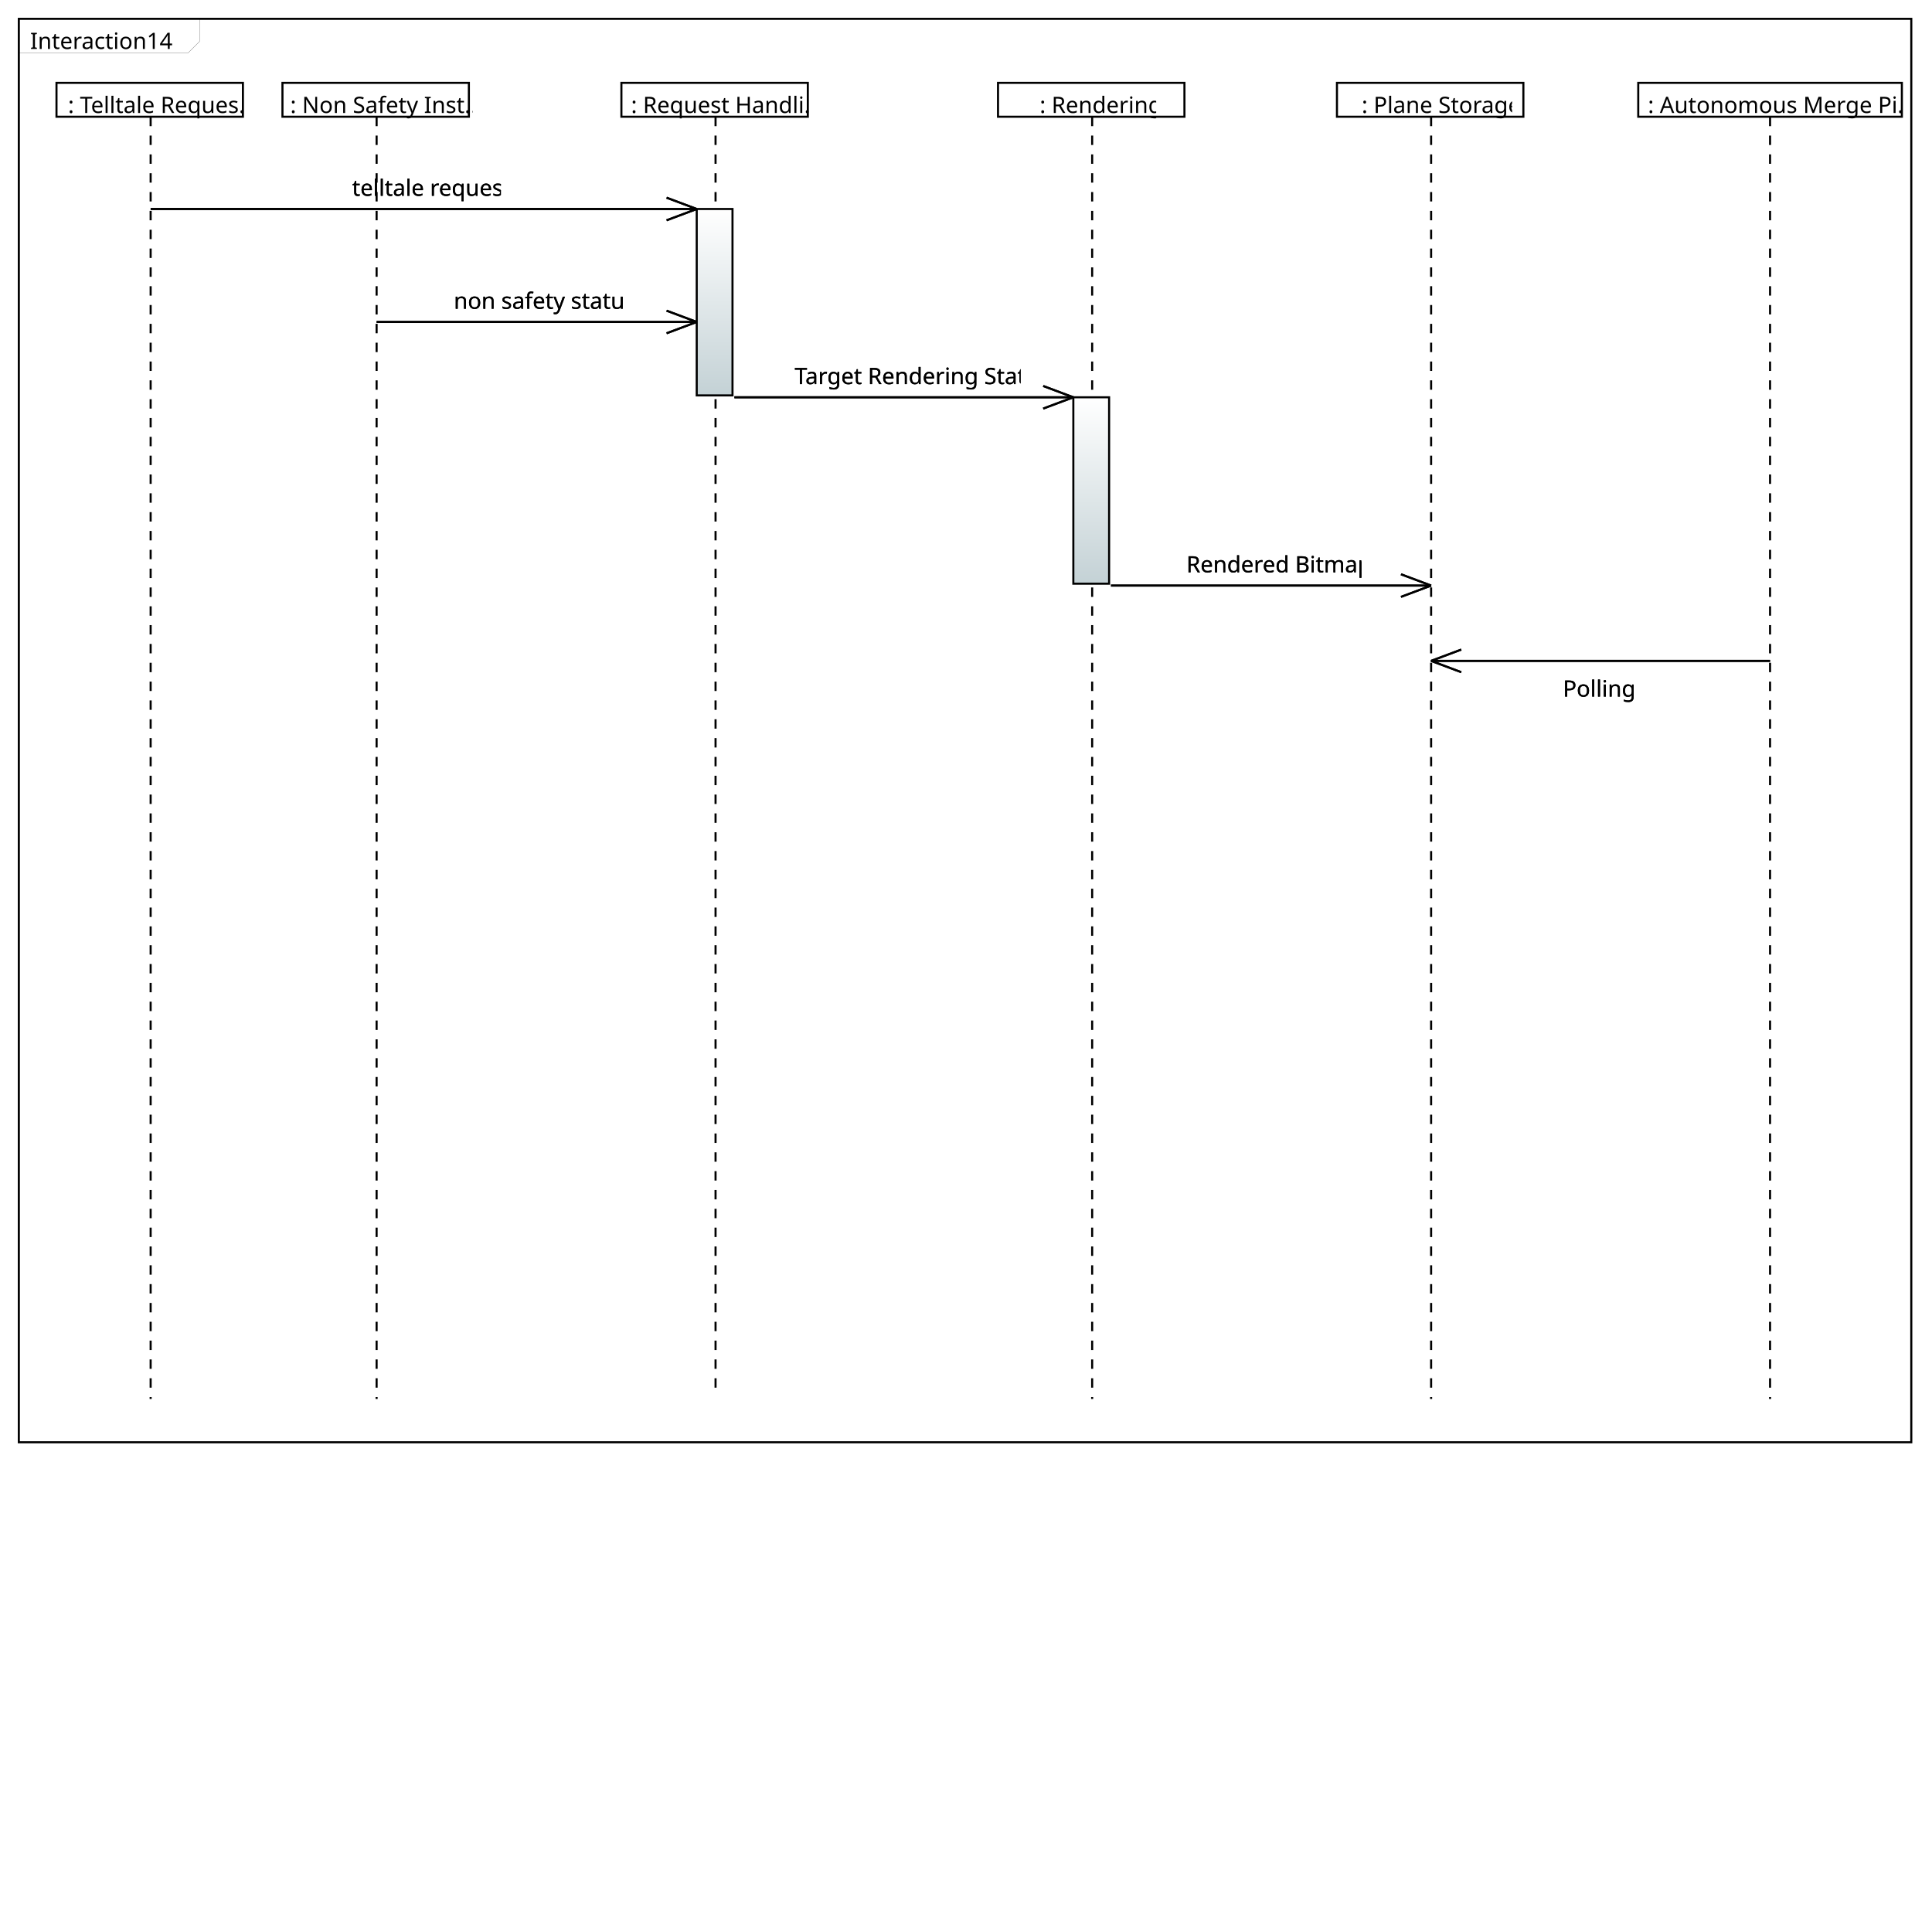
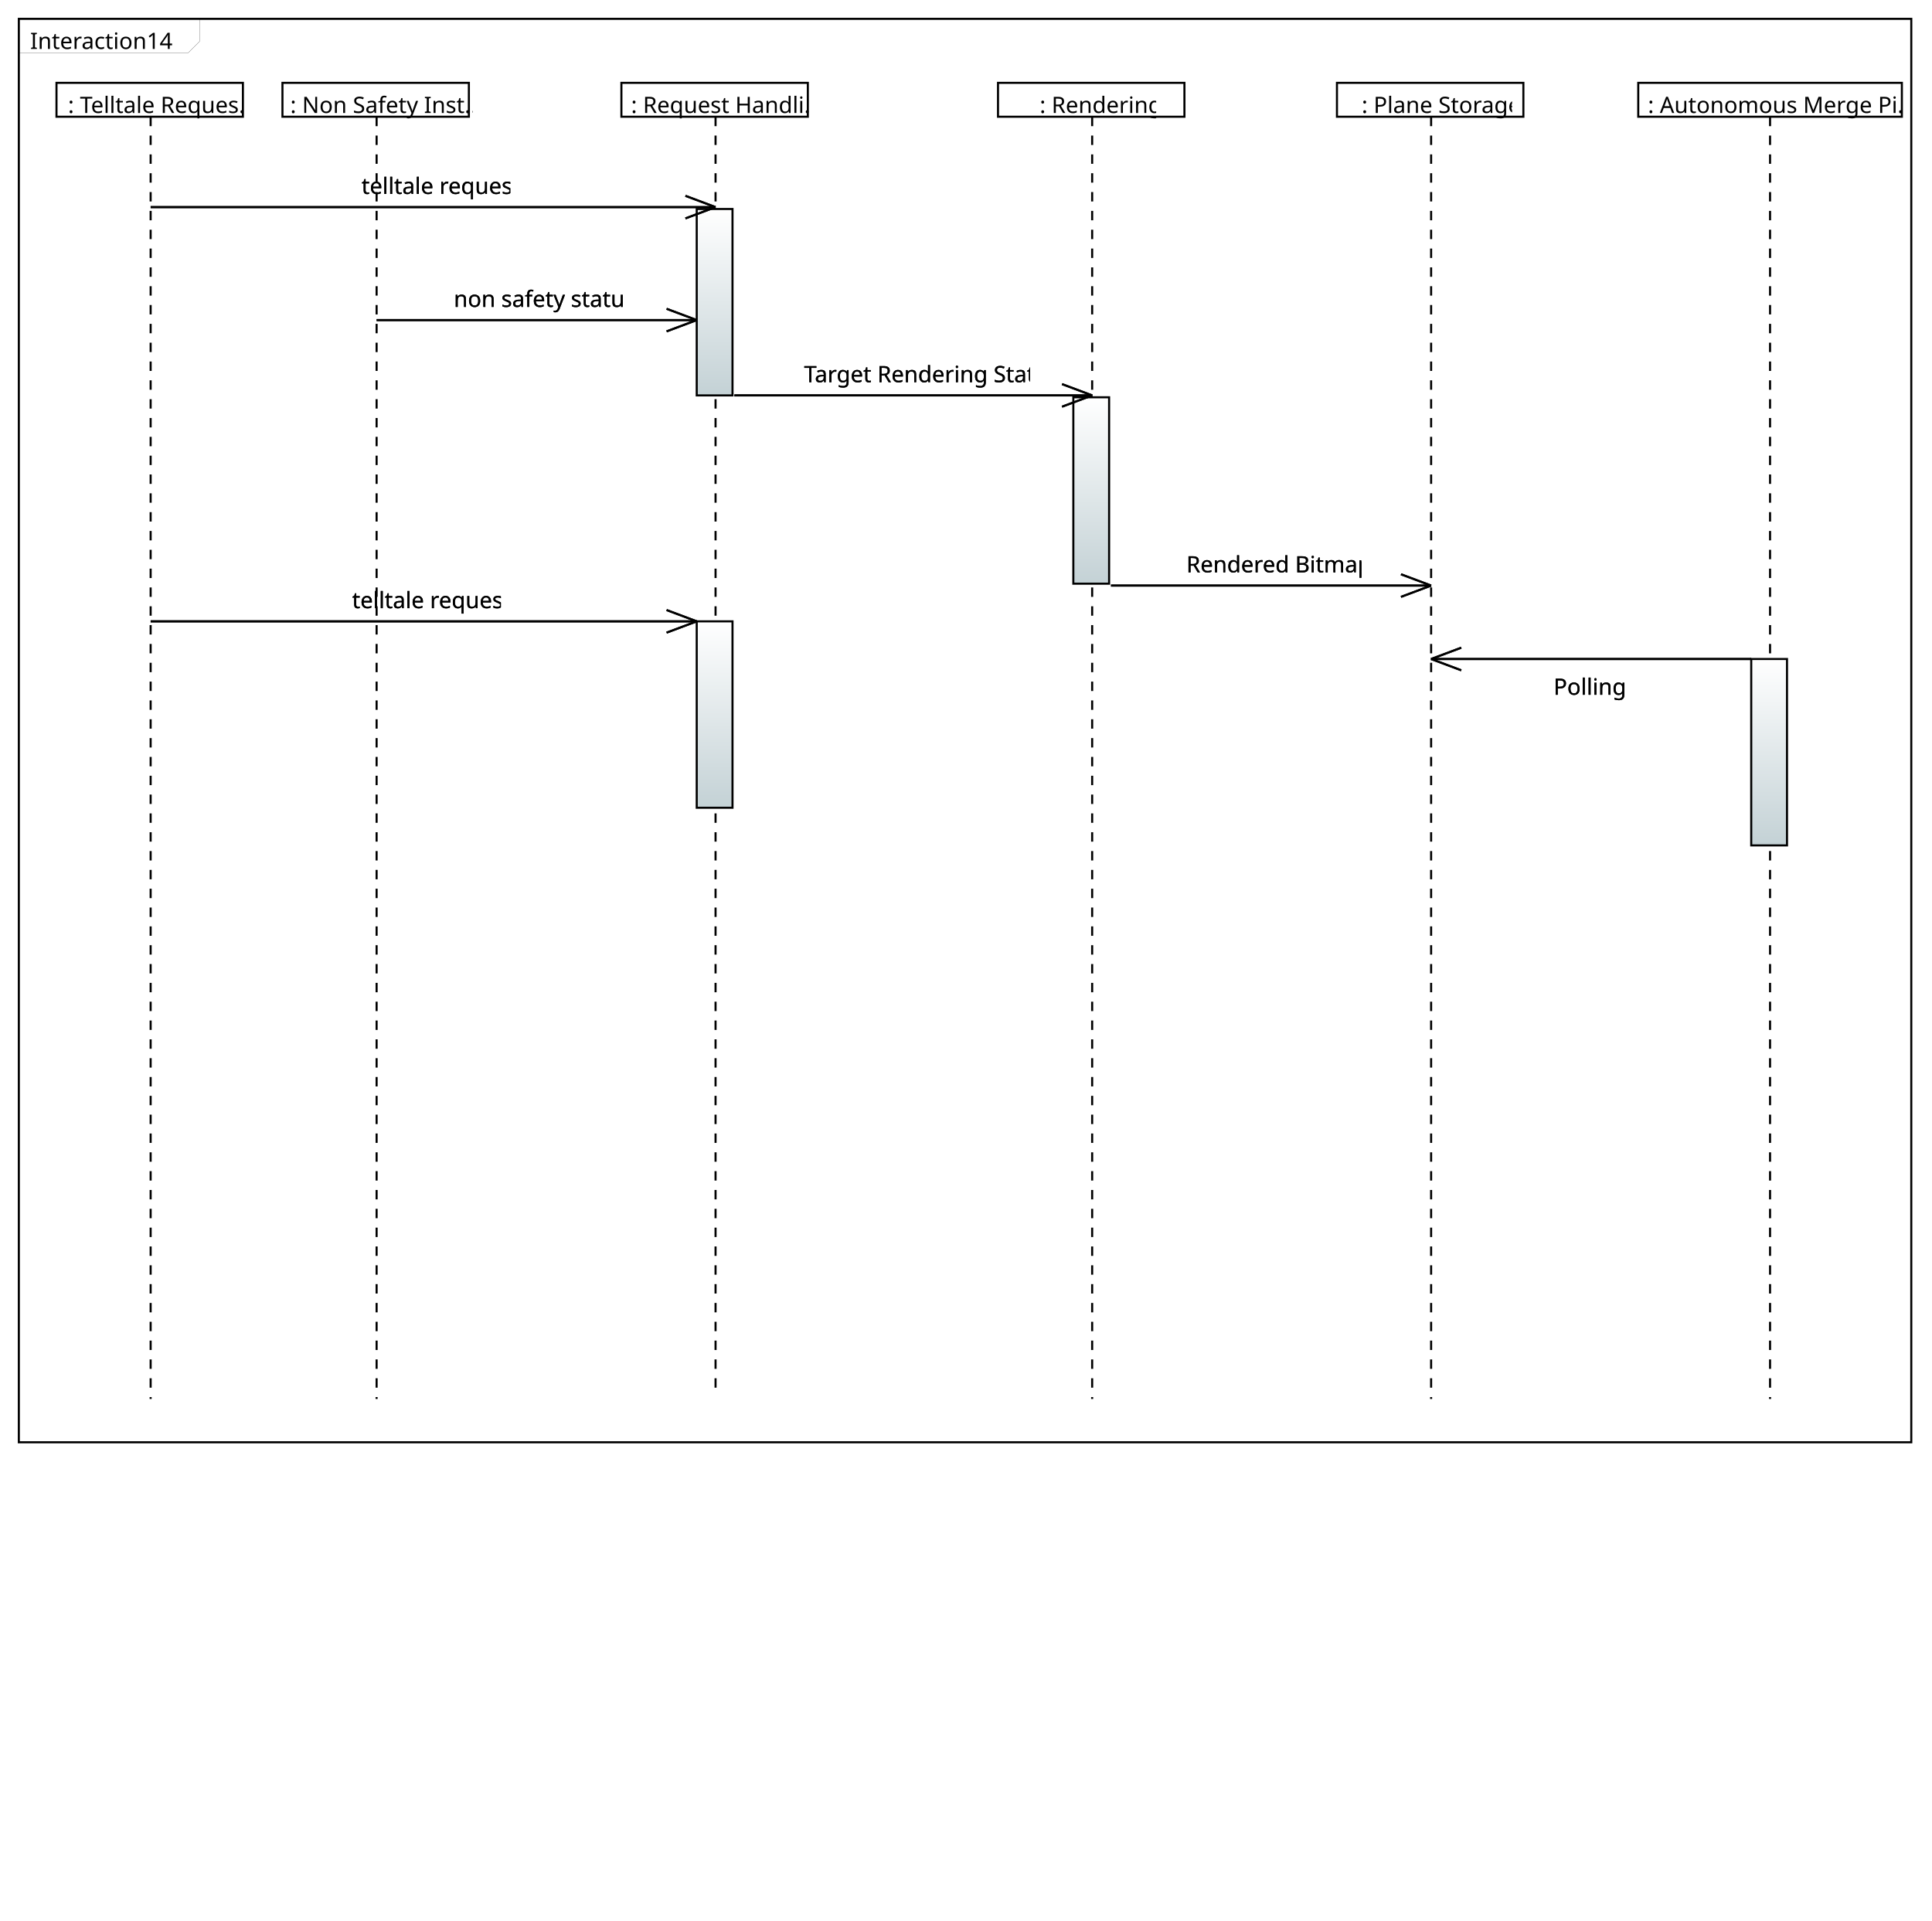
<svg xmlns="http://www.w3.org/2000/svg" xmlns:xlink="http://www.w3.org/1999/xlink" stroke-dasharray="none" shape-rendering="auto" font-family="'Dialog'" width="1026" text-rendering="auto" fill-opacity="1" contentScriptType="text/ecmascript" color-interpolation="auto" color-rendering="auto" preserveAspectRatio="xMidYMid meet" font-size="12" viewBox="0 0 1026 1020" fill="black" stroke="black" image-rendering="auto" stroke-miterlimit="10" zoomAndPan="magnify" version="1.0" stroke-linecap="square" stroke-linejoin="miter" contentStyleType="text/css" font-style="normal" height="1020" stroke-width="1" stroke-dashoffset="0" font-weight="normal" stroke-opacity="1">
  <defs id="genericDefs" />
  <g>
    <defs id="defs1">
      <linearGradient x1="10" x2="10" y1="10" gradientUnits="userSpaceOnUse" y2="767" xlink:type="simple" xlink:actuate="onLoad" id="linearGradient1" xlink:show="other" spreadMethod="pad">
        <stop stop-opacity="1" stop-color="white" offset="0%" />
        <stop stop-opacity="1" stop-color="white" offset="100%" />
      </linearGradient>
      <linearGradient x1="30" x2="30" y1="44" gradientUnits="userSpaceOnUse" y2="744" xlink:type="simple" xlink:actuate="onLoad" id="linearGradient2" xlink:show="other" spreadMethod="pad">
        <stop stop-opacity="1" stop-color="white" offset="0%" />
        <stop stop-opacity="1" stop-color="rgb(195,209,213)" offset="100%" />
      </linearGradient>
      <linearGradient x1="150" x2="150" y1="44" gradientUnits="userSpaceOnUse" y2="744" xlink:type="simple" xlink:actuate="onLoad" id="linearGradient3" xlink:show="other" spreadMethod="pad">
        <stop stop-opacity="1" stop-color="white" offset="0%" />
        <stop stop-opacity="1" stop-color="rgb(195,209,213)" offset="100%" />
      </linearGradient>
      <linearGradient x1="330" x2="330" y1="44" gradientUnits="userSpaceOnUse" y2="743" xlink:type="simple" xlink:actuate="onLoad" id="linearGradient4" xlink:show="other" spreadMethod="pad">
        <stop stop-opacity="1" stop-color="white" offset="0%" />
        <stop stop-opacity="1" stop-color="rgb(195,209,213)" offset="100%" />
      </linearGradient>
      <linearGradient x1="370" x2="370" y1="111" gradientUnits="userSpaceOnUse" y2="211" xlink:type="simple" xlink:actuate="onLoad" id="linearGradient5" xlink:show="other" spreadMethod="pad">
        <stop stop-opacity="1" stop-color="white" offset="0%" />
        <stop stop-opacity="1" stop-color="rgb(195,209,213)" offset="100%" />
      </linearGradient>
-       <linearGradient x1="710" x2="710" y1="44" gradientUnits="userSpaceOnUse" y2="744" xlink:type="simple" xlink:actuate="onLoad" id="linearGradient6" xlink:show="other" spreadMethod="pad">
-         <stop stop-opacity="1" stop-color="white" offset="0%" />
-         <stop stop-opacity="1" stop-color="rgb(195,209,213)" offset="100%" />
-       </linearGradient>
-       <linearGradient x1="870" x2="870" y1="44" gradientUnits="userSpaceOnUse" y2="744" xlink:type="simple" xlink:actuate="onLoad" id="linearGradient7" xlink:show="other" spreadMethod="pad">
-         <stop stop-opacity="1" stop-color="white" offset="0%" />
-         <stop stop-opacity="1" stop-color="rgb(195,209,213)" offset="100%" />
-       </linearGradient>
-       <linearGradient x1="530" x2="530" y1="44" gradientUnits="userSpaceOnUse" y2="744" xlink:type="simple" xlink:actuate="onLoad" id="linearGradient8" xlink:show="other" spreadMethod="pad">
-         <stop stop-opacity="1" stop-color="white" offset="0%" />
-         <stop stop-opacity="1" stop-color="rgb(195,209,213)" offset="100%" />
-       </linearGradient>
-       <linearGradient x1="570" x2="570" y1="211" gradientUnits="userSpaceOnUse" y2="311" xlink:type="simple" xlink:actuate="onLoad" id="linearGradient9" xlink:show="other" spreadMethod="pad">
+       <linearGradient x1="370" x2="370" y1="330" gradientUnits="userSpaceOnUse" y2="430" xlink:type="simple" xlink:actuate="onLoad" id="linearGradient6" xlink:show="other" spreadMethod="pad">
+         <stop stop-opacity="1" stop-color="white" offset="0%" />
+         <stop stop-opacity="1" stop-color="rgb(195,209,213)" offset="100%" />
+       </linearGradient>
+       <linearGradient x1="710" x2="710" y1="44" gradientUnits="userSpaceOnUse" y2="744" xlink:type="simple" xlink:actuate="onLoad" id="linearGradient7" xlink:show="other" spreadMethod="pad">
+         <stop stop-opacity="1" stop-color="white" offset="0%" />
+         <stop stop-opacity="1" stop-color="rgb(195,209,213)" offset="100%" />
+       </linearGradient>
+       <linearGradient x1="870" x2="870" y1="44" gradientUnits="userSpaceOnUse" y2="744" xlink:type="simple" xlink:actuate="onLoad" id="linearGradient8" xlink:show="other" spreadMethod="pad">
+         <stop stop-opacity="1" stop-color="white" offset="0%" />
+         <stop stop-opacity="1" stop-color="rgb(195,209,213)" offset="100%" />
+       </linearGradient>
+       <linearGradient x1="930" x2="930" y1="350" gradientUnits="userSpaceOnUse" y2="450" xlink:type="simple" xlink:actuate="onLoad" id="linearGradient9" xlink:show="other" spreadMethod="pad">
+         <stop stop-opacity="1" stop-color="white" offset="0%" />
+         <stop stop-opacity="1" stop-color="rgb(195,209,213)" offset="100%" />
+       </linearGradient>
+       <linearGradient x1="530" x2="530" y1="44" gradientUnits="userSpaceOnUse" y2="744" xlink:type="simple" xlink:actuate="onLoad" id="linearGradient10" xlink:show="other" spreadMethod="pad">
+         <stop stop-opacity="1" stop-color="white" offset="0%" />
+         <stop stop-opacity="1" stop-color="rgb(195,209,213)" offset="100%" />
+       </linearGradient>
+       <linearGradient x1="570" x2="570" y1="211" gradientUnits="userSpaceOnUse" y2="311" xlink:type="simple" xlink:actuate="onLoad" id="linearGradient11" xlink:show="other" spreadMethod="pad">
        <stop stop-opacity="1" stop-color="white" offset="0%" />
        <stop stop-opacity="1" stop-color="rgb(195,209,213)" offset="100%" />
      </linearGradient>
      <clipPath clipPathUnits="userSpaceOnUse" id="clipPath1">
        <path d="M10 10 L10 766 L1015 766 L1015 10 Z" />
      </clipPath>
      <clipPath clipPathUnits="userSpaceOnUse" id="clipPath2">
        <path d="M7 7 L1019 7 L1019 770 L7 770 L7 7 Z" />
      </clipPath>
      <clipPath clipPathUnits="userSpaceOnUse" id="clipPath3">
        <path d="M15 12 L93 12 L93 29 L15 29 L15 12 Z" />
      </clipPath>
      <clipPath clipPathUnits="userSpaceOnUse" id="clipPath4">
        <path d="M29 43 L131 43 L131 745 L29 745 L29 43 Z" />
      </clipPath>
      <clipPath clipPathUnits="userSpaceOnUse" id="clipPath5">
        <path d="M30 44 L30 743 L129 743 L129 44 Z" />
      </clipPath>
      <clipPath clipPathUnits="userSpaceOnUse" id="clipPath6">
        <path d="M32 46 L130 46 L130 63 L32 63 L32 46 Z" />
      </clipPath>
      <clipPath clipPathUnits="userSpaceOnUse" id="clipPath7">
        <path d="M149 43 L251 43 L251 745 L149 745 L149 43 Z" />
      </clipPath>
      <clipPath clipPathUnits="userSpaceOnUse" id="clipPath8">
        <path d="M150 44 L150 743 L249 743 L249 44 Z" />
      </clipPath>
      <clipPath clipPathUnits="userSpaceOnUse" id="clipPath9">
        <path d="M150 46 L251 46 L251 63 L150 63 L150 46 Z" />
      </clipPath>
      <clipPath clipPathUnits="userSpaceOnUse" id="clipPath10">
        <path d="M329 43 L431 43 L431 744 L329 744 L329 43 Z" />
      </clipPath>
      <clipPath clipPathUnits="userSpaceOnUse" id="clipPath11">
        <path d="M330 44 L330 742 L429 742 L429 44 Z" />
      </clipPath>
      <clipPath clipPathUnits="userSpaceOnUse" id="clipPath12">
        <path d="M331 46 L431 46 L431 63 L331 63 L331 46 Z" />
      </clipPath>
      <clipPath clipPathUnits="userSpaceOnUse" id="clipPath13">
        <path d="M370 111 L370 210 L389 210 L389 111 Z" />
      </clipPath>
      <clipPath clipPathUnits="userSpaceOnUse" id="clipPath14">
        <path d="M369 110 L391 110 L391 212 L369 212 L369 110 Z" />
      </clipPath>
      <clipPath clipPathUnits="userSpaceOnUse" id="clipPath15">
+         <path d="M370 330 L370 429 L389 429 L389 330 Z" />
+       </clipPath>
+       <clipPath clipPathUnits="userSpaceOnUse" id="clipPath16">
+         <path d="M369 329 L391 329 L391 431 L369 431 L369 329 Z" />
+       </clipPath>
+       <clipPath clipPathUnits="userSpaceOnUse" id="clipPath17">
        <path d="M709 43 L811 43 L811 745 L709 745 L709 43 Z" />
      </clipPath>
-       <clipPath clipPathUnits="userSpaceOnUse" id="clipPath16">
+       <clipPath clipPathUnits="userSpaceOnUse" id="clipPath18">
        <path d="M710 44 L710 743 L809 743 L809 44 Z" />
      </clipPath>
-       <clipPath clipPathUnits="userSpaceOnUse" id="clipPath17">
+       <clipPath clipPathUnits="userSpaceOnUse" id="clipPath19">
        <path d="M719 46 L803 46 L803 63 L719 63 L719 46 Z" />
      </clipPath>
-       <clipPath clipPathUnits="userSpaceOnUse" id="clipPath18">
+       <clipPath clipPathUnits="userSpaceOnUse" id="clipPath20">
        <path d="M869 43 L1012 43 L1012 745 L869 745 L869 43 Z" />
      </clipPath>
-       <clipPath clipPathUnits="userSpaceOnUse" id="clipPath19">
+       <clipPath clipPathUnits="userSpaceOnUse" id="clipPath21">
        <path d="M870 44 L870 743 L1010 743 L1010 44 Z" />
      </clipPath>
-       <clipPath clipPathUnits="userSpaceOnUse" id="clipPath20">
+       <clipPath clipPathUnits="userSpaceOnUse" id="clipPath22">
        <path d="M871 46 L1011 46 L1011 63 L871 63 L871 46 Z" />
      </clipPath>
-       <clipPath clipPathUnits="userSpaceOnUse" id="clipPath21">
+       <clipPath clipPathUnits="userSpaceOnUse" id="clipPath23">
+         <path d="M930 350 L930 449 L949 449 L949 350 Z" />
+       </clipPath>
+       <clipPath clipPathUnits="userSpaceOnUse" id="clipPath24">
+         <path d="M929 349 L951 349 L951 451 L929 451 L929 349 Z" />
+       </clipPath>
+       <clipPath clipPathUnits="userSpaceOnUse" id="clipPath25">
        <path d="M529 43 L631 43 L631 745 L529 745 L529 43 Z" />
      </clipPath>
-       <clipPath clipPathUnits="userSpaceOnUse" id="clipPath22">
+       <clipPath clipPathUnits="userSpaceOnUse" id="clipPath26">
        <path d="M530 44 L530 743 L629 743 L629 44 Z" />
      </clipPath>
-       <clipPath clipPathUnits="userSpaceOnUse" id="clipPath23">
+       <clipPath clipPathUnits="userSpaceOnUse" id="clipPath27">
        <path d="M548 46 L614 46 L614 63 L548 63 L548 46 Z" />
      </clipPath>
-       <clipPath clipPathUnits="userSpaceOnUse" id="clipPath24">
+       <clipPath clipPathUnits="userSpaceOnUse" id="clipPath28">
        <path d="M570 211 L570 310 L589 310 L589 211 Z" />
      </clipPath>
-       <clipPath clipPathUnits="userSpaceOnUse" id="clipPath25">
+       <clipPath clipPathUnits="userSpaceOnUse" id="clipPath29">
        <path d="M569 210 L591 210 L591 312 L569 312 L569 210 Z" />
      </clipPath>
-       <clipPath clipPathUnits="userSpaceOnUse" id="clipPath26">
+       <clipPath clipPathUnits="userSpaceOnUse" id="clipPath30">
        <path d="M9 9 L1017 9 L1017 768 L9 768 L9 9 Z" />
      </clipPath>
-       <clipPath clipPathUnits="userSpaceOnUse" id="clipPath27">
+       <clipPath clipPathUnits="userSpaceOnUse" id="clipPath31">
        <path d="M-1 -1 L1027 -1 L1027 1021 L-1 1021 L-1 -1 Z" />
      </clipPath>
-       <clipPath clipPathUnits="userSpaceOnUse" id="clipPath28">
-         <path d="M829 356 L869 356 L869 373 L829 373 L829 356 Z" />
-       </clipPath>
-       <clipPath clipPathUnits="userSpaceOnUse" id="clipPath29">
-         <path d="M759 344 L778 344 L778 359 L759 359 L759 344 Z" />
-       </clipPath>
-       <clipPath clipPathUnits="userSpaceOnUse" id="clipPath30">
+       <clipPath clipPathUnits="userSpaceOnUse" id="clipPath32">
+         <path d="M426 189 L547 189 L547 206 L426 206 L426 189 Z" />
+       </clipPath>
+       <clipPath clipPathUnits="userSpaceOnUse" id="clipPath33">
+         <path d="M563 203 L582 203 L582 218 L563 218 L563 203 Z" />
+       </clipPath>
+       <clipPath clipPathUnits="userSpaceOnUse" id="clipPath34">
+         <path d="M824 355 L864 355 L864 372 L824 372 L824 355 Z" />
+       </clipPath>
+       <clipPath clipPathUnits="userSpaceOnUse" id="clipPath35">
+         <path d="M759 343 L778 343 L778 358 L759 358 L759 343 Z" />
+       </clipPath>
+       <clipPath clipPathUnits="userSpaceOnUse" id="clipPath36">
+         <path d="M186 309 L266 309 L266 326 L186 326 L186 309 Z" />
+       </clipPath>
+       <clipPath clipPathUnits="userSpaceOnUse" id="clipPath37">
+         <path d="M353 323 L372 323 L372 338 L353 338 L353 323 Z" />
+       </clipPath>
+       <clipPath clipPathUnits="userSpaceOnUse" id="clipPath38">
+         <path d="M191 89 L271 89 L271 106 L191 106 L191 89 Z" />
+       </clipPath>
+       <clipPath clipPathUnits="userSpaceOnUse" id="clipPath39">
+         <path d="M363 103 L382 103 L382 118 L363 118 L363 103 Z" />
+       </clipPath>
+       <clipPath clipPathUnits="userSpaceOnUse" id="clipPath40">
        <path d="M629 290 L723 290 L723 307 L629 307 L629 290 Z" />
      </clipPath>
-       <clipPath clipPathUnits="userSpaceOnUse" id="clipPath31">
+       <clipPath clipPathUnits="userSpaceOnUse" id="clipPath41">
        <path d="M743 304 L762 304 L762 319 L743 319 L743 304 Z" />
      </clipPath>
-       <clipPath clipPathUnits="userSpaceOnUse" id="clipPath32">
-         <path d="M421 190 L542 190 L542 207 L421 207 L421 190 Z" />
-       </clipPath>
-       <clipPath clipPathUnits="userSpaceOnUse" id="clipPath33">
-         <path d="M553 204 L572 204 L572 219 L553 219 L553 204 Z" />
-       </clipPath>
-       <clipPath clipPathUnits="userSpaceOnUse" id="clipPath34">
-         <path d="M240 150 L332 150 L332 167 L240 167 L240 150 Z" />
-       </clipPath>
-       <clipPath clipPathUnits="userSpaceOnUse" id="clipPath35">
-         <path d="M353 164 L372 164 L372 179 L353 179 L353 164 Z" />
-       </clipPath>
-       <clipPath clipPathUnits="userSpaceOnUse" id="clipPath36">
-         <path d="M186 90 L266 90 L266 107 L186 107 L186 90 Z" />
-       </clipPath>
-       <clipPath clipPathUnits="userSpaceOnUse" id="clipPath37">
-         <path d="M353 104 L372 104 L372 119 L353 119 L353 104 Z" />
+       <clipPath clipPathUnits="userSpaceOnUse" id="clipPath42">
+         <path d="M240 149 L332 149 L332 166 L240 166 L240 149 Z" />
+       </clipPath>
+       <clipPath clipPathUnits="userSpaceOnUse" id="clipPath43">
+         <path d="M353 163 L372 163 L372 178 L353 178 L353 163 Z" />
      </clipPath>
    </defs>
    <g fill="url(#linearGradient1)" font-family="'Segoe UI'" stroke-linejoin="round" stroke="url(#linearGradient1)" stroke-width="0" stroke-miterlimit="0">
      <rect x="10" y="10" clip-path="url(#clipPath1)" width="1006" height="757" stroke="none" />
    </g>
    <g stroke-width="0.1" font-family="'Segoe UI'" stroke-linecap="butt">
      <line clip-path="url(#clipPath2)" fill="none" x1="106" x2="106" y1="10" y2="22" />
      <line clip-path="url(#clipPath2)" fill="none" x1="106" x2="106" y1="22" y2="22" />
      <line clip-path="url(#clipPath2)" fill="none" x1="106" x2="100" y1="22" y2="28" />
      <line clip-path="url(#clipPath2)" fill="none" x1="100" x2="100" y1="28" y2="28" />
      <line clip-path="url(#clipPath2)" fill="none" x1="100" x2="10" y1="28" y2="28" />
      <text xml:space="preserve" x="16" y="26" clip-path="url(#clipPath3)" stroke="none">Interaction14  </text>
      <rect x="30" y="44" clip-path="url(#clipPath4)" fill="none" width="99" height="18" stroke-width="1.1" />
      <line clip-path="url(#clipPath4)" fill="none" x1="80" x2="80" y1="62" y2="743" stroke-dasharray="5,5" stroke-width="1.1" />
    </g>
    <g stroke-linecap="butt" fill="url(#linearGradient2)" font-family="'Segoe UI'" stroke-dasharray="5,5" stroke="url(#linearGradient2)" stroke-width="1.1">
      <rect x="30" y="44" clip-path="url(#clipPath5)" width="100" opacity="0" height="700" stroke="none" />
      <text x="33" y="60" clip-path="url(#clipPath6)" fill="black" stroke="none" xml:space="preserve"> : Telltale Reques...</text>
      <rect x="150" y="44" clip-path="url(#clipPath7)" fill="none" width="99" stroke-dasharray="none" height="18" stroke="black" />
      <line clip-path="url(#clipPath7)" fill="none" x1="200" x2="200" y1="62" y2="743" stroke="black" />
      <rect x="150" y="44" clip-path="url(#clipPath8)" fill="url(#linearGradient3)" width="100" opacity="0" height="700" stroke="none" />
      <text x="151" y="60" clip-path="url(#clipPath9)" fill="black" stroke="none" xml:space="preserve"> : Non Safety Inst...</text>
      <rect x="330" y="44" clip-path="url(#clipPath10)" fill="none" width="99" stroke-dasharray="none" height="18" stroke="black" />
      <line clip-path="url(#clipPath10)" fill="none" x1="380" x2="380" y1="62" y2="742" stroke="black" />
      <rect x="330" y="44" clip-path="url(#clipPath11)" fill="url(#linearGradient4)" width="100" opacity="0" height="699" stroke="none" />
      <text x="332" y="60" clip-path="url(#clipPath12)" fill="black" stroke="none" xml:space="preserve"> : Request Handli...</text>
      <rect x="370" y="111" clip-path="url(#clipPath13)" fill="url(#linearGradient5)" width="20" height="100" stroke="none" />
      <rect x="370" y="111" clip-path="url(#clipPath14)" fill="none" width="19" stroke-dasharray="none" rx="0" ry="0" height="99" stroke="black" />
-       <rect x="710" y="44" clip-path="url(#clipPath15)" fill="none" width="99" stroke-dasharray="none" height="18" stroke="black" />
-       <line clip-path="url(#clipPath15)" fill="none" x1="760" x2="760" y1="62" y2="743" stroke="black" />
-       <rect x="710" y="44" clip-path="url(#clipPath16)" fill="url(#linearGradient6)" width="100" opacity="0" height="700" stroke="none" />
-       <text x="720" y="60" clip-path="url(#clipPath17)" fill="black" stroke="none" xml:space="preserve"> : Plane Storage</text>
-       <rect x="870" y="44" clip-path="url(#clipPath18)" fill="none" width="140" stroke-dasharray="none" height="18" stroke="black" />
-       <line clip-path="url(#clipPath18)" fill="none" x1="940" x2="940" y1="62" y2="743" stroke="black" />
-       <rect x="870" y="44" clip-path="url(#clipPath19)" fill="url(#linearGradient7)" width="141" opacity="0" height="700" stroke="none" />
-       <text x="872" y="60" clip-path="url(#clipPath20)" fill="black" stroke="none" xml:space="preserve"> : Autonomous Merge Pi...</text>
-       <rect x="530" y="44" clip-path="url(#clipPath21)" fill="none" width="99" stroke-dasharray="none" height="18" stroke="black" />
-       <line clip-path="url(#clipPath21)" fill="none" x1="580" x2="580" y1="62" y2="743" stroke="black" />
-       <rect x="530" y="44" clip-path="url(#clipPath22)" fill="url(#linearGradient8)" width="100" opacity="0" height="700" stroke="none" />
-       <text x="549" y="60" clip-path="url(#clipPath23)" fill="black" stroke="none" xml:space="preserve"> : Rendering</text>
-       <rect x="570" y="211" clip-path="url(#clipPath24)" fill="url(#linearGradient9)" width="20" height="100" stroke="none" />
-       <rect x="570" y="211" clip-path="url(#clipPath25)" fill="none" width="19" stroke-dasharray="none" rx="0" ry="0" height="99" stroke="black" />
-       <rect x="10" y="10" clip-path="url(#clipPath26)" fill="none" width="1005" stroke-dasharray="none" rx="0" ry="0" height="756" stroke="black" />
+       <rect x="370" y="330" clip-path="url(#clipPath15)" fill="url(#linearGradient6)" width="20" stroke-dasharray="none" height="100" stroke="none" />
+       <rect x="370" y="330" clip-path="url(#clipPath16)" fill="none" width="19" stroke-dasharray="none" rx="0" ry="0" height="99" stroke="black" />
+       <rect x="710" y="44" clip-path="url(#clipPath17)" fill="none" width="99" stroke-dasharray="none" height="18" stroke="black" />
+       <line clip-path="url(#clipPath17)" fill="none" x1="760" x2="760" y1="62" y2="743" stroke="black" />
+       <rect x="710" y="44" clip-path="url(#clipPath18)" fill="url(#linearGradient7)" width="100" opacity="0" height="700" stroke="none" />
+       <text x="720" y="60" clip-path="url(#clipPath19)" fill="black" stroke="none" xml:space="preserve"> : Plane Storage</text>
+       <rect x="870" y="44" clip-path="url(#clipPath20)" fill="none" width="140" stroke-dasharray="none" height="18" stroke="black" />
+       <line clip-path="url(#clipPath20)" fill="none" x1="940" x2="940" y1="62" y2="743" stroke="black" />
+       <rect x="870" y="44" clip-path="url(#clipPath21)" fill="url(#linearGradient8)" width="141" opacity="0" height="700" stroke="none" />
+       <text x="872" y="60" clip-path="url(#clipPath22)" fill="black" stroke="none" xml:space="preserve"> : Autonomous Merge Pi...</text>
+       <rect x="930" y="350" clip-path="url(#clipPath23)" fill="url(#linearGradient9)" width="20" height="100" stroke="none" />
+       <rect x="930" y="350" clip-path="url(#clipPath24)" fill="none" width="19" stroke-dasharray="none" rx="0" ry="0" height="99" stroke="black" />
+       <rect x="530" y="44" clip-path="url(#clipPath25)" fill="none" width="99" stroke-dasharray="none" height="18" stroke="black" />
+       <line clip-path="url(#clipPath25)" fill="none" x1="580" x2="580" y1="62" y2="743" stroke="black" />
+       <rect x="530" y="44" clip-path="url(#clipPath26)" fill="url(#linearGradient10)" width="100" opacity="0" height="700" stroke="none" />
+       <text x="549" y="60" clip-path="url(#clipPath27)" fill="black" stroke="none" xml:space="preserve"> : Rendering</text>
+       <rect x="570" y="211" clip-path="url(#clipPath28)" fill="url(#linearGradient11)" width="20" height="100" stroke="none" />
+       <rect x="570" y="211" clip-path="url(#clipPath29)" fill="none" width="19" stroke-dasharray="none" rx="0" ry="0" height="99" stroke="black" />
+       <rect x="10" y="10" clip-path="url(#clipPath30)" fill="none" width="1005" stroke-dasharray="none" rx="0" ry="0" height="756" stroke="black" />
    </g>
    <g text-rendering="optimizeLegibility" stroke-width="1.1" font-family="'Segoe UI'" stroke-linecap="butt">
-       <line clip-path="url(#clipPath27)" fill="none" x1="940" x2="760" y1="351" y2="351" />
-       <text xml:space="preserve" x="830" y="370" clip-path="url(#clipPath28)" stroke="none">Polling</text>
-       <line clip-path="url(#clipPath29)" fill="none" x1="776" x2="760" y1="345" y2="351" />
-       <line clip-path="url(#clipPath29)" fill="none" x1="760" x2="776" y1="351" y2="357" />
-       <line clip-path="url(#clipPath27)" fill="none" x1="590" x2="760" y1="311" y2="311" />
-       <text xml:space="preserve" x="630" y="304" clip-path="url(#clipPath30)" stroke="none">Rendered Bitmap</text>
-       <line clip-path="url(#clipPath31)" fill="none" x1="744" x2="760" y1="317" y2="311" />
-       <line clip-path="url(#clipPath31)" fill="none" x1="760" x2="744" y1="311" y2="305" />
-       <line clip-path="url(#clipPath27)" fill="none" x1="390" x2="570" y1="211" y2="211" />
-       <text xml:space="preserve" x="422" y="204" clip-path="url(#clipPath32)" stroke="none">Target Rendering State</text>
-       <line clip-path="url(#clipPath33)" fill="none" x1="554" x2="570" y1="217" y2="211" />
-       <line clip-path="url(#clipPath33)" fill="none" x1="570" x2="554" y1="211" y2="205" />
-       <line clip-path="url(#clipPath27)" fill="none" x1="200" x2="370" y1="171" y2="171" />
-       <text xml:space="preserve" x="241" y="164" clip-path="url(#clipPath34)" stroke="none">non safety status</text>
-       <line clip-path="url(#clipPath35)" fill="none" x1="354" x2="370" y1="177" y2="171" />
-       <line clip-path="url(#clipPath35)" fill="none" x1="370" x2="354" y1="171" y2="165" />
-       <line clip-path="url(#clipPath27)" fill="none" x1="80" x2="370" y1="111" y2="111" />
-       <text xml:space="preserve" x="187" y="104" clip-path="url(#clipPath36)" stroke="none">telltale request</text>
-       <line clip-path="url(#clipPath37)" fill="none" x1="354" x2="370" y1="117" y2="111" />
-       <line clip-path="url(#clipPath37)" fill="none" x1="370" x2="354" y1="111" y2="105" />
-       <line clip-path="url(#clipPath27)" fill="none" x1="80" x2="370" y1="111" y2="111" />
-       <text xml:space="preserve" x="187" y="104" clip-path="url(#clipPath36)" stroke="none">telltale request</text>
-       <line clip-path="url(#clipPath37)" fill="none" x1="354" x2="370" y1="117" y2="111" />
-       <line clip-path="url(#clipPath37)" fill="none" x1="370" x2="354" y1="111" y2="105" />
-       <line clip-path="url(#clipPath27)" fill="none" x1="200" x2="370" y1="171" y2="171" />
-       <text xml:space="preserve" x="241" y="164" clip-path="url(#clipPath34)" stroke="none">non safety status</text>
-       <line clip-path="url(#clipPath35)" fill="none" x1="354" x2="370" y1="177" y2="171" />
-       <line clip-path="url(#clipPath35)" fill="none" x1="370" x2="354" y1="171" y2="165" />
-       <line clip-path="url(#clipPath27)" fill="none" x1="390" x2="570" y1="211" y2="211" />
-       <text xml:space="preserve" x="422" y="204" clip-path="url(#clipPath32)" stroke="none">Target Rendering State</text>
-       <line clip-path="url(#clipPath33)" fill="none" x1="554" x2="570" y1="217" y2="211" />
-       <line clip-path="url(#clipPath33)" fill="none" x1="570" x2="554" y1="211" y2="205" />
-       <line clip-path="url(#clipPath27)" fill="none" x1="590" x2="760" y1="311" y2="311" />
-       <text xml:space="preserve" x="630" y="304" clip-path="url(#clipPath30)" stroke="none">Rendered Bitmap</text>
-       <line clip-path="url(#clipPath31)" fill="none" x1="744" x2="760" y1="317" y2="311" />
-       <line clip-path="url(#clipPath31)" fill="none" x1="760" x2="744" y1="311" y2="305" />
-       <line clip-path="url(#clipPath27)" fill="none" x1="940" x2="760" y1="351" y2="351" />
-       <text xml:space="preserve" x="830" y="370" clip-path="url(#clipPath28)" stroke="none">Polling</text>
-       <line clip-path="url(#clipPath29)" fill="none" x1="776" x2="760" y1="345" y2="351" />
-       <line clip-path="url(#clipPath29)" fill="none" x1="760" x2="776" y1="351" y2="357" />
+       <line clip-path="url(#clipPath31)" fill="none" x1="390" x2="580" y1="210" y2="210" />
+       <text xml:space="preserve" x="427" y="203" clip-path="url(#clipPath32)" stroke="none">Target Rendering State</text>
+       <line clip-path="url(#clipPath33)" fill="none" x1="564" x2="580" y1="216" y2="210" />
+       <line clip-path="url(#clipPath33)" fill="none" x1="580" x2="564" y1="210" y2="204" />
+       <line clip-path="url(#clipPath31)" fill="none" x1="930" x2="760" y1="350" y2="350" />
+       <text xml:space="preserve" x="825" y="369" clip-path="url(#clipPath34)" stroke="none">Polling</text>
+       <line clip-path="url(#clipPath35)" fill="none" x1="776" x2="760" y1="344" y2="350" />
+       <line clip-path="url(#clipPath35)" fill="none" x1="760" x2="776" y1="350" y2="356" />
+       <line clip-path="url(#clipPath31)" fill="none" x1="80" x2="370" y1="330" y2="330" />
+       <text xml:space="preserve" x="187" y="323" clip-path="url(#clipPath36)" stroke="none">telltale request</text>
+       <line clip-path="url(#clipPath37)" fill="none" x1="354" x2="370" y1="336" y2="330" />
+       <line clip-path="url(#clipPath37)" fill="none" x1="370" x2="354" y1="330" y2="324" />
+       <line clip-path="url(#clipPath31)" fill="none" x1="80" x2="380" y1="110" y2="110" />
+       <text xml:space="preserve" x="192" y="103" clip-path="url(#clipPath38)" stroke="none">telltale request</text>
+       <line clip-path="url(#clipPath39)" fill="none" x1="364" x2="380" y1="116" y2="110" />
+       <line clip-path="url(#clipPath39)" fill="none" x1="380" x2="364" y1="110" y2="104" />
+       <line clip-path="url(#clipPath31)" fill="none" x1="590" x2="760" y1="311" y2="311" />
+       <text xml:space="preserve" x="630" y="304" clip-path="url(#clipPath40)" stroke="none">Rendered Bitmap</text>
+       <line clip-path="url(#clipPath41)" fill="none" x1="744" x2="760" y1="317" y2="311" />
+       <line clip-path="url(#clipPath41)" fill="none" x1="760" x2="744" y1="311" y2="305" />
+       <line clip-path="url(#clipPath31)" fill="none" x1="200" x2="370" y1="170" y2="170" />
+       <text xml:space="preserve" x="241" y="163" clip-path="url(#clipPath42)" stroke="none">non safety status</text>
+       <line clip-path="url(#clipPath43)" fill="none" x1="354" x2="370" y1="176" y2="170" />
+       <line clip-path="url(#clipPath43)" fill="none" x1="370" x2="354" y1="170" y2="164" />
+       <line clip-path="url(#clipPath31)" fill="none" x1="80" x2="380" y1="110" y2="110" />
+       <text xml:space="preserve" x="192" y="103" clip-path="url(#clipPath38)" stroke="none">telltale request</text>
+       <line clip-path="url(#clipPath39)" fill="none" x1="364" x2="380" y1="116" y2="110" />
+       <line clip-path="url(#clipPath39)" fill="none" x1="380" x2="364" y1="110" y2="104" />
+       <line clip-path="url(#clipPath31)" fill="none" x1="200" x2="370" y1="170" y2="170" />
+       <text xml:space="preserve" x="241" y="163" clip-path="url(#clipPath42)" stroke="none">non safety status</text>
+       <line clip-path="url(#clipPath43)" fill="none" x1="354" x2="370" y1="176" y2="170" />
+       <line clip-path="url(#clipPath43)" fill="none" x1="370" x2="354" y1="170" y2="164" />
+       <line clip-path="url(#clipPath31)" fill="none" x1="390" x2="580" y1="210" y2="210" />
+       <text xml:space="preserve" x="427" y="203" clip-path="url(#clipPath32)" stroke="none">Target Rendering State</text>
+       <line clip-path="url(#clipPath33)" fill="none" x1="564" x2="580" y1="216" y2="210" />
+       <line clip-path="url(#clipPath33)" fill="none" x1="580" x2="564" y1="210" y2="204" />
+       <line clip-path="url(#clipPath31)" fill="none" x1="590" x2="760" y1="311" y2="311" />
+       <text xml:space="preserve" x="630" y="304" clip-path="url(#clipPath40)" stroke="none">Rendered Bitmap</text>
+       <line clip-path="url(#clipPath41)" fill="none" x1="744" x2="760" y1="317" y2="311" />
+       <line clip-path="url(#clipPath41)" fill="none" x1="760" x2="744" y1="311" y2="305" />
+       <line clip-path="url(#clipPath31)" fill="none" x1="930" x2="760" y1="350" y2="350" />
+       <text xml:space="preserve" x="825" y="369" clip-path="url(#clipPath34)" stroke="none">Polling</text>
+       <line clip-path="url(#clipPath35)" fill="none" x1="776" x2="760" y1="344" y2="350" />
+       <line clip-path="url(#clipPath35)" fill="none" x1="760" x2="776" y1="350" y2="356" />
+       <line clip-path="url(#clipPath31)" fill="none" x1="80" x2="370" y1="330" y2="330" />
+       <text xml:space="preserve" x="187" y="323" clip-path="url(#clipPath36)" stroke="none">telltale request</text>
+       <line clip-path="url(#clipPath37)" fill="none" x1="354" x2="370" y1="336" y2="330" />
+       <line clip-path="url(#clipPath37)" fill="none" x1="370" x2="354" y1="330" y2="324" />
    </g>
  </g>
  <rect x="10" y="10" fill-opacity="0" width="1006" id="Interaction14" height="757" stroke-opacity="0" />
  <rect x="30" y="44" fill-opacity="0" width="100" id="" height="700" stroke-opacity="0" />
  <rect x="150" y="44" fill-opacity="0" width="100" id="" height="700" stroke-opacity="0" />
  <rect x="330" y="44" fill-opacity="0" width="100" id="" height="699" stroke-opacity="0" />
  <rect x="370" y="111" fill-opacity="0" width="20" id="ActionExecutionSpecification15" height="100" stroke-opacity="0" />
+   <rect x="370" y="330" fill-opacity="0" width="20" id="ActionExecutionSpecification37" height="100" stroke-opacity="0" />
  <rect x="710" y="44" fill-opacity="0" width="100" id="" height="700" stroke-opacity="0" />
  <rect x="870" y="44" fill-opacity="0" width="141" id="" height="700" stroke-opacity="0" />
+   <rect x="930" y="350" fill-opacity="0" width="20" id="ActionExecutionSpecification32" height="100" stroke-opacity="0" />
  <rect x="530" y="44" fill-opacity="0" width="100" id="" height="700" stroke-opacity="0" />
  <rect x="570" y="211" fill-opacity="0" width="20" id="ActionExecutionSpecification24" height="100" stroke-opacity="0" />
</svg>
